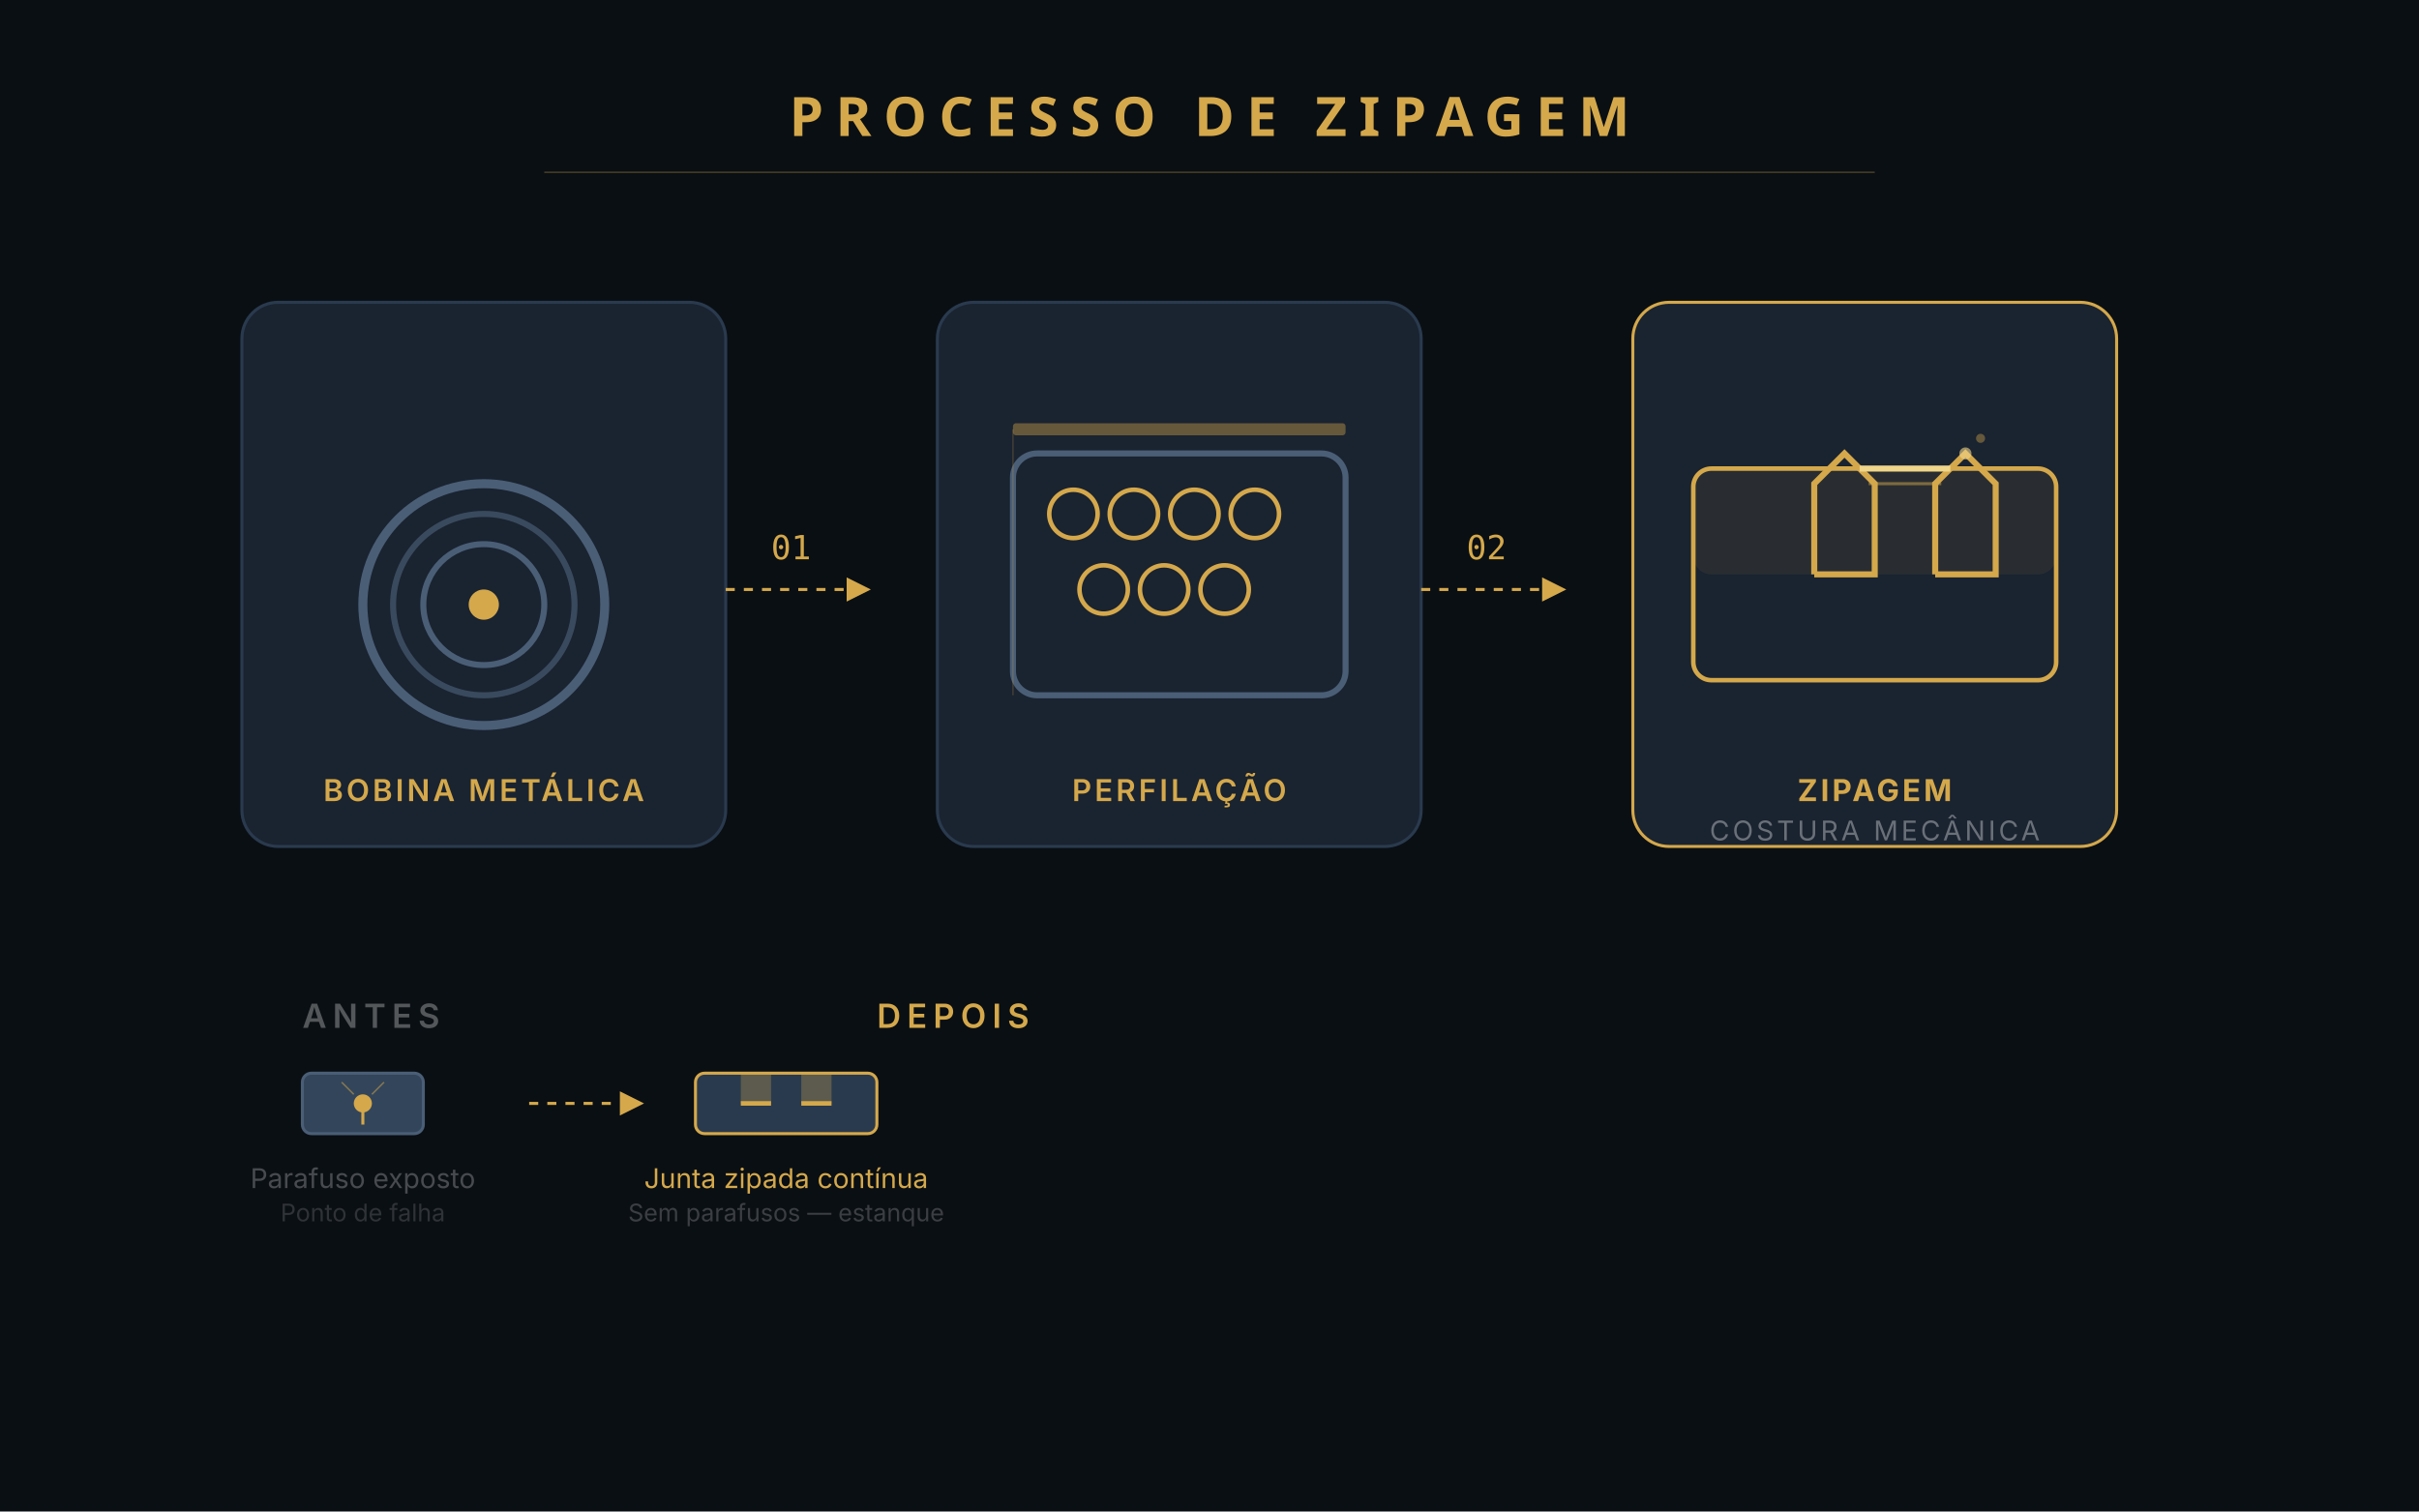
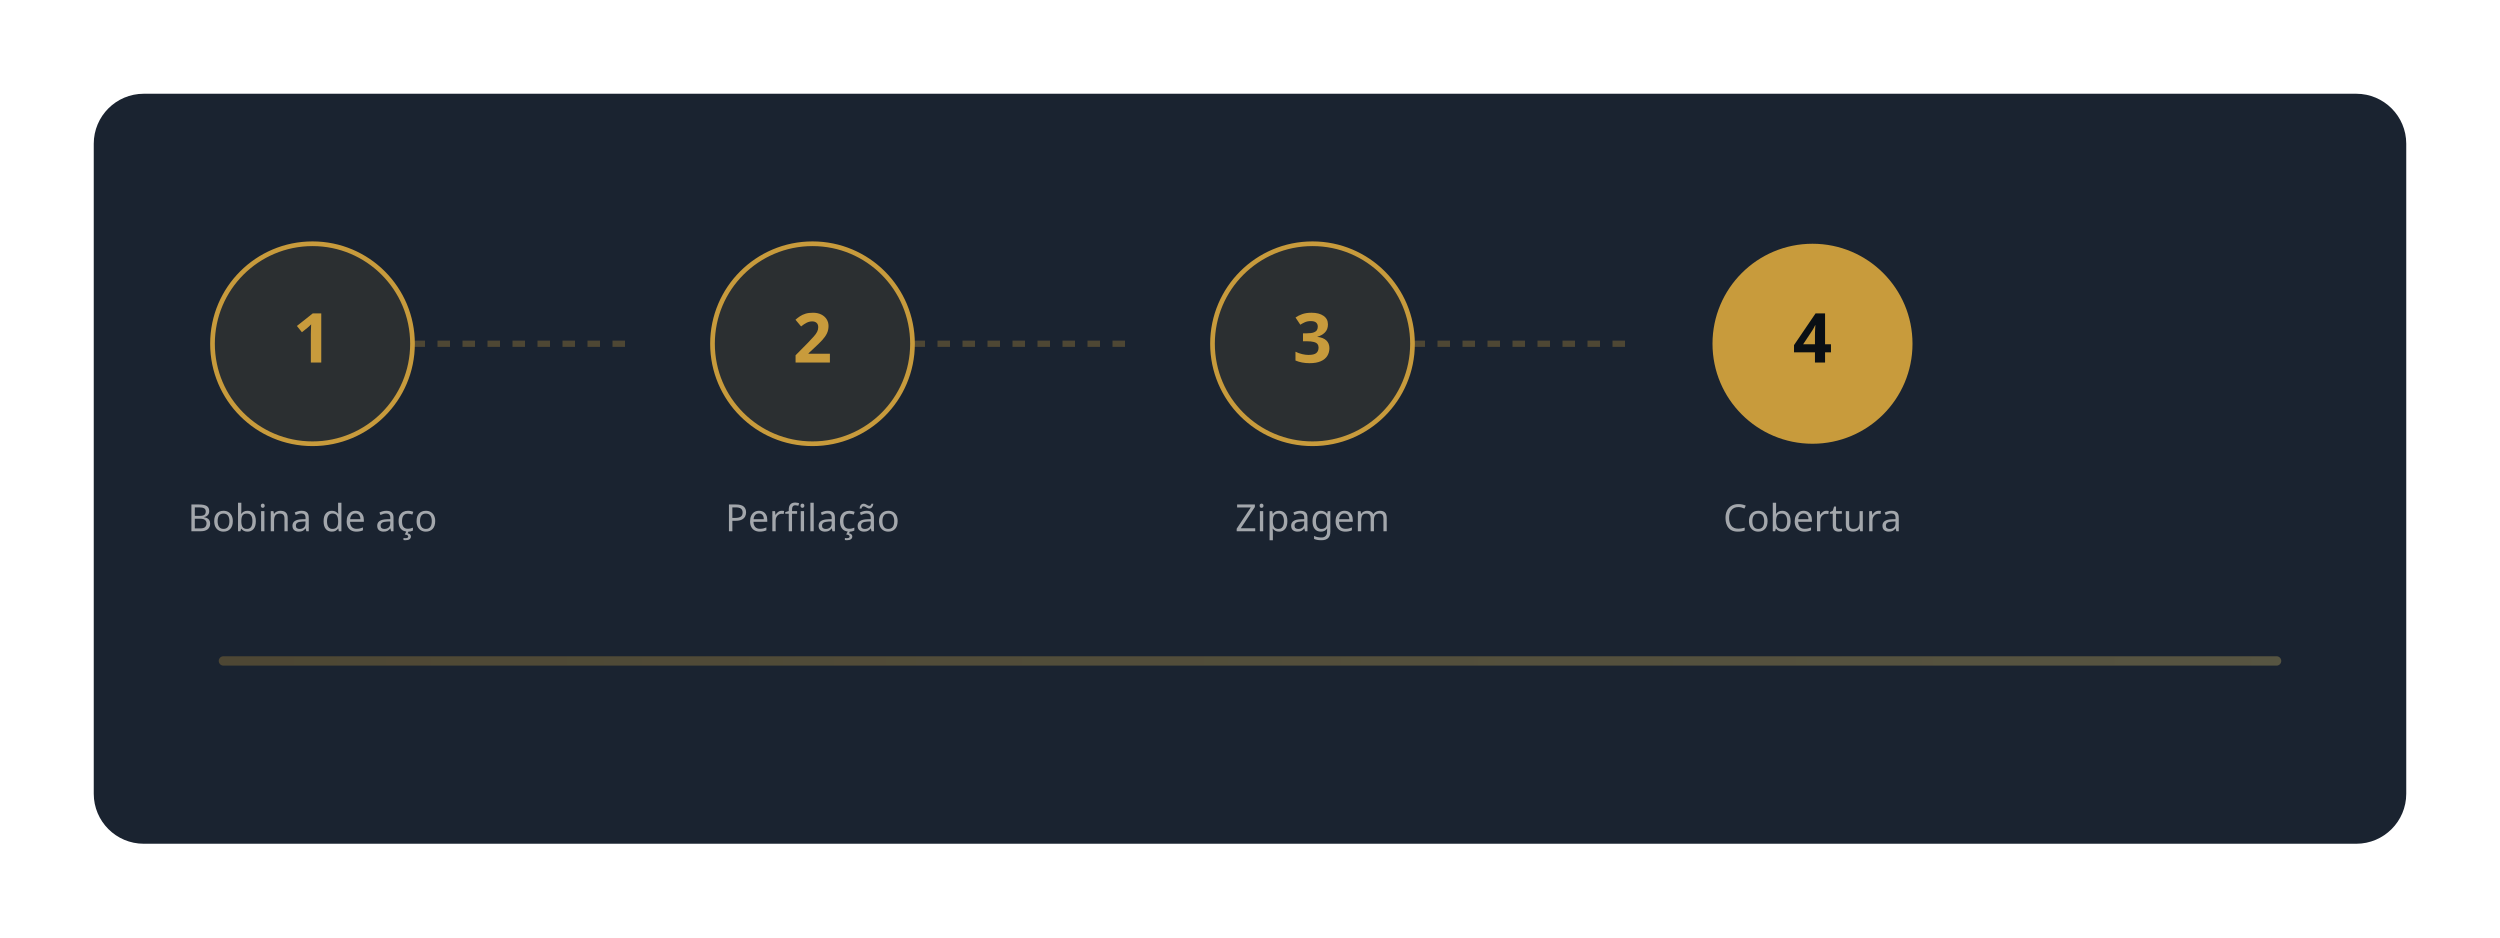
- <svg xmlns="http://www.w3.org/2000/svg" viewBox="0 0 800 500" fill="none">
-   <rect width="800" height="500" fill="#0A0F14" />
+ <svg xmlns="http://www.w3.org/2000/svg" viewBox="0 0 800 300" fill="none">
  <defs>
-     <linearGradient id="goldGrad" x1="0" y1="0" x2="1" y2="1">
-       <stop offset="0%" stop-color="#D4A84B" />
-       <stop offset="100%" stop-color="#F0D68A" />
-     </linearGradient>
-     <linearGradient id="steelGrad" x1="0" y1="0" x2="1" y2="0">
-       <stop offset="0%" stop-color="#4A5E76" />
-       <stop offset="100%" stop-color="#2A3A4E" />
+     <linearGradient id="gG" x1="0" y1="0" x2="1" y2="0">
+       <stop offset="0%" stop-color="#C89B3C" />
+       <stop offset="100%" stop-color="#E8C86A" />
    </linearGradient>
  </defs>
-   <text x="400" y="45" text-anchor="middle" font-family="Syne, sans-serif" font-size="18" font-weight="700" fill="#D4A84B" letter-spacing="4">PROCESSO DE ZIPAGEM</text>
-   <line x1="180" y1="57" x2="620" y2="57" stroke="#D4A84B" stroke-width="0.5" opacity="0.3" />
-   <g transform="translate(80, 100)">
-     <rect x="0" y="0" width="160" height="180" rx="12" fill="#1A2330" stroke="#2A3A4E" stroke-width="1" />
-     <circle cx="80" cy="100" r="40" fill="none" stroke="#4A5E76" stroke-width="3" />
-     <circle cx="80" cy="100" r="30" fill="none" stroke="#3A4A5E" stroke-width="2" />
-     <circle cx="80" cy="100" r="20" fill="none" stroke="#4A5E76" stroke-width="2" />
-     <circle cx="80" cy="100" r="5" fill="#D4A84B" />
-     <text x="80" y="165" text-anchor="middle" font-family="Inter, sans-serif" font-size="10" font-weight="600" fill="#D4A84B" letter-spacing="1">BOBINA METÁLICA</text>
-   </g>
-   <g transform="translate(240, 180)">
-     <text x="15" y="5" font-family="DM Mono, monospace" font-size="11" fill="#D4A84B">01</text>
-     <line x1="0" y1="15" x2="40" y2="15" stroke="#D4A84B" stroke-width="1" stroke-dasharray="3 3" />
-     <polygon points="40,11 48,15 40,19" fill="#D4A84B" />
-   </g>
-   <g transform="translate(310, 100)">
-     <rect x="0" y="0" width="160" height="180" rx="12" fill="#1A2330" stroke="#2A3A4E" stroke-width="1" />
-     <rect x="25" y="50" width="110" height="80" rx="8" fill="none" stroke="#4A5E76" stroke-width="2" />
-     <circle cx="45" cy="70" r="8" fill="none" stroke="#D4A84B" stroke-width="1.5" />
-     <circle cx="65" cy="70" r="8" fill="none" stroke="#D4A84B" stroke-width="1.5" />
-     <circle cx="85" cy="70" r="8" fill="none" stroke="#D4A84B" stroke-width="1.5" />
-     <circle cx="105" cy="70" r="8" fill="none" stroke="#D4A84B" stroke-width="1.5" />
-     <circle cx="55" cy="95" r="8" fill="none" stroke="#D4A84B" stroke-width="1.5" />
-     <circle cx="75" cy="95" r="8" fill="none" stroke="#D4A84B" stroke-width="1.5" />
-     <circle cx="95" cy="95" r="8" fill="none" stroke="#D4A84B" stroke-width="1.5" />
-     <rect x="25" y="40" width="110" height="4" rx="1" fill="#D4A84B" opacity="0.4" />
-     <line x1="25" y1="42" x2="25" y2="130" stroke="#D4A84B" stroke-width="0.5" opacity="0.2" />
-     <text x="80" y="165" text-anchor="middle" font-family="Inter, sans-serif" font-size="10" font-weight="600" fill="#D4A84B" letter-spacing="1">PERFILAÇÃO</text>
-   </g>
-   <g transform="translate(470, 180)">
-     <text x="15" y="5" font-family="DM Mono, monospace" font-size="11" fill="#D4A84B">02</text>
-     <line x1="0" y1="15" x2="40" y2="15" stroke="#D4A84B" stroke-width="1" stroke-dasharray="3 3" />
-     <polygon points="40,11 48,15 40,19" fill="#D4A84B" />
-   </g>
-   <g transform="translate(540, 100)">
-     <rect x="0" y="0" width="160" height="180" rx="12" fill="#1A2330" stroke="#D4A84B" stroke-width="1" />
-     <rect x="20" y="55" width="120" height="70" rx="6" fill="none" stroke="#D4A84B" stroke-width="1.5" />
-     <rect x="20" y="55" width="120" height="35" rx="6" fill="#D4A84B" opacity="0.08" />
-     <path d="M60 90 L80 90 L80 60 L70 50 L60 60 L60 90" fill="none" stroke="#D4A84B" stroke-width="2" />
-     <path d="M100 90 L120 90 L120 60 L110 50 L100 60 L100 90" fill="none" stroke="#D4A84B" stroke-width="2" />
-     <line x1="75" y1="55" x2="105" y2="55" stroke="#F0D68A" stroke-width="2" />
-     <line x1="78" y1="60" x2="102" y2="60" stroke="#D4A84B" stroke-width="1" opacity="0.5" />
-     <circle cx="110" cy="50" r="2" fill="#F0D68A" opacity="0.6" />
-     <circle cx="115" cy="45" r="1.5" fill="#D4A84B" opacity="0.4" />
-     <text x="80" y="165" text-anchor="middle" font-family="Inter, sans-serif" font-size="10" font-weight="700" fill="#D4A84B" letter-spacing="1">ZIPAGEM</text>
-     <text x="80" y="178" text-anchor="middle" font-family="Inter, sans-serif" font-size="9" fill="rgba(255,255,255,0.35)" letter-spacing="1">COSTURA MECÂNICA</text>
-   </g>
-   <g transform="translate(100, 340)">
-     <text x="0" y="0" font-family="Inter, sans-serif" font-size="11" font-weight="600" fill="rgba(255,255,255,0.3)" letter-spacing="2">ANTES</text>
-     <g transform="translate(0, 15)">
-       <rect x="0" y="0" width="40" height="20" rx="3" fill="#2A3A4E" stroke="#4A5E76" stroke-width="1" />
-       <rect x="0" y="0" width="40" height="20" rx="3" fill="#4A5E76" opacity="0.3" />
-       <circle cx="20" cy="10" r="3" fill="#D4A84B" />
-       <line x1="20" y1="10" x2="20" y2="17" stroke="#D4A84B" stroke-width="1" />
-       <line x1="23" y1="7" x2="27" y2="3" stroke="#D4A84B" stroke-width="0.5" opacity="0.5" />
-       <line x1="17" y1="7" x2="13" y2="3" stroke="#D4A84B" stroke-width="0.5" opacity="0.5" />
-       <text x="20" y="38" text-anchor="middle" font-family="Inter, sans-serif" font-size="9" fill="rgba(255,255,255,0.25)">Parafuso exposto</text>
-       <text x="20" y="49" text-anchor="middle" font-family="Inter, sans-serif" font-size="8" fill="rgba(255,255,255,0.15)">Ponto de falha</text>
-     </g>
-     <g transform="translate(75, 15)">
-       <line x1="0" y1="10" x2="30" y2="10" stroke="#D4A84B" stroke-width="1" stroke-dasharray="3 3" />
-       <polygon points="30,6 38,10 30,14" fill="#D4A84B" />
-     </g>
-     <g transform="translate(130, 15)">
-       <rect x="0" y="0" width="60" height="20" rx="3" fill="#2A3A4E" stroke="#D4A84B" stroke-width="1" />
-       <path d="M15 0 L15 10 L25 10 L25 0" fill="#D4A84B" opacity="0.3" />
-       <path d="M35 0 L35 10 L45 10 L45 0" fill="#D4A84B" opacity="0.3" />
-       <line x1="15" y1="10" x2="25" y2="10" stroke="#D4A84B" stroke-width="1.5" />
-       <line x1="35" y1="10" x2="45" y2="10" stroke="#D4A84B" stroke-width="1.5" />
-       <text x="30" y="38" text-anchor="middle" font-family="Inter, sans-serif" font-size="9" fill="#D4A84B">Junta zipada contínua</text>
-       <text x="30" y="49" text-anchor="middle" font-family="Inter, sans-serif" font-size="8" fill="rgba(255,255,255,0.2)">Sem parafusos — estanque</text>
-     </g>
-     <text x="190" y="0" font-family="Inter, sans-serif" font-size="11" font-weight="600" fill="#D4A84B" letter-spacing="2">DEPOIS</text>
-   </g>
+   <rect x="30" y="30" width="740" height="240" rx="16" fill="#1A2330" />
+   <circle cx="100" cy="110" r="32" fill="rgba(200,155,60,0.1)" stroke="#C89B3C" stroke-width="1.5" />
+   <text x="100" y="116" text-anchor="middle" fill="#C89B3C" font-family="system-ui" font-size="22" font-weight="700">1</text>
+   <text x="100" y="170" text-anchor="middle" fill="rgba(255,255,255,0.6)" font-family="system-ui" font-size="12">Bobina de aço</text>
+   <line x1="132" y1="110" x2="200" y2="110" stroke="rgba(200,155,60,0.3)" stroke-width="2" stroke-dasharray="4 4" />
+   <circle cx="260" cy="110" r="32" fill="rgba(200,155,60,0.1)" stroke="#C89B3C" stroke-width="1.5" />
+   <text x="260" y="116" text-anchor="middle" fill="#C89B3C" font-family="system-ui" font-size="22" font-weight="700">2</text>
+   <text x="260" y="170" text-anchor="middle" fill="rgba(255,255,255,0.6)" font-family="system-ui" font-size="12">Perfilação</text>
+   <line x1="292" y1="110" x2="360" y2="110" stroke="rgba(200,155,60,0.3)" stroke-width="2" stroke-dasharray="4 4" />
+   <circle cx="420" cy="110" r="32" fill="rgba(200,155,60,0.1)" stroke="#C89B3C" stroke-width="1.5" />
+   <text x="420" y="116" text-anchor="middle" fill="#C89B3C" font-family="system-ui" font-size="22" font-weight="700">3</text>
+   <text x="420" y="170" text-anchor="middle" fill="rgba(255,255,255,0.6)" font-family="system-ui" font-size="12">Zipagem</text>
+   <line x1="452" y1="110" x2="520" y2="110" stroke="rgba(200,155,60,0.3)" stroke-width="2" stroke-dasharray="4 4" />
+   <circle cx="580" cy="110" r="32" fill="#C89B3C" />
+   <text x="580" y="116" text-anchor="middle" fill="#0A0F14" font-family="system-ui" font-size="22" font-weight="700">4</text>
+   <text x="580" y="170" text-anchor="middle" fill="rgba(255,255,255,0.6)" font-family="system-ui" font-size="12">Cobertura</text>
+   <rect x="70" y="210" width="660" height="3" rx="1.5" fill="url(#gG)" opacity="0.3" />
</svg>
